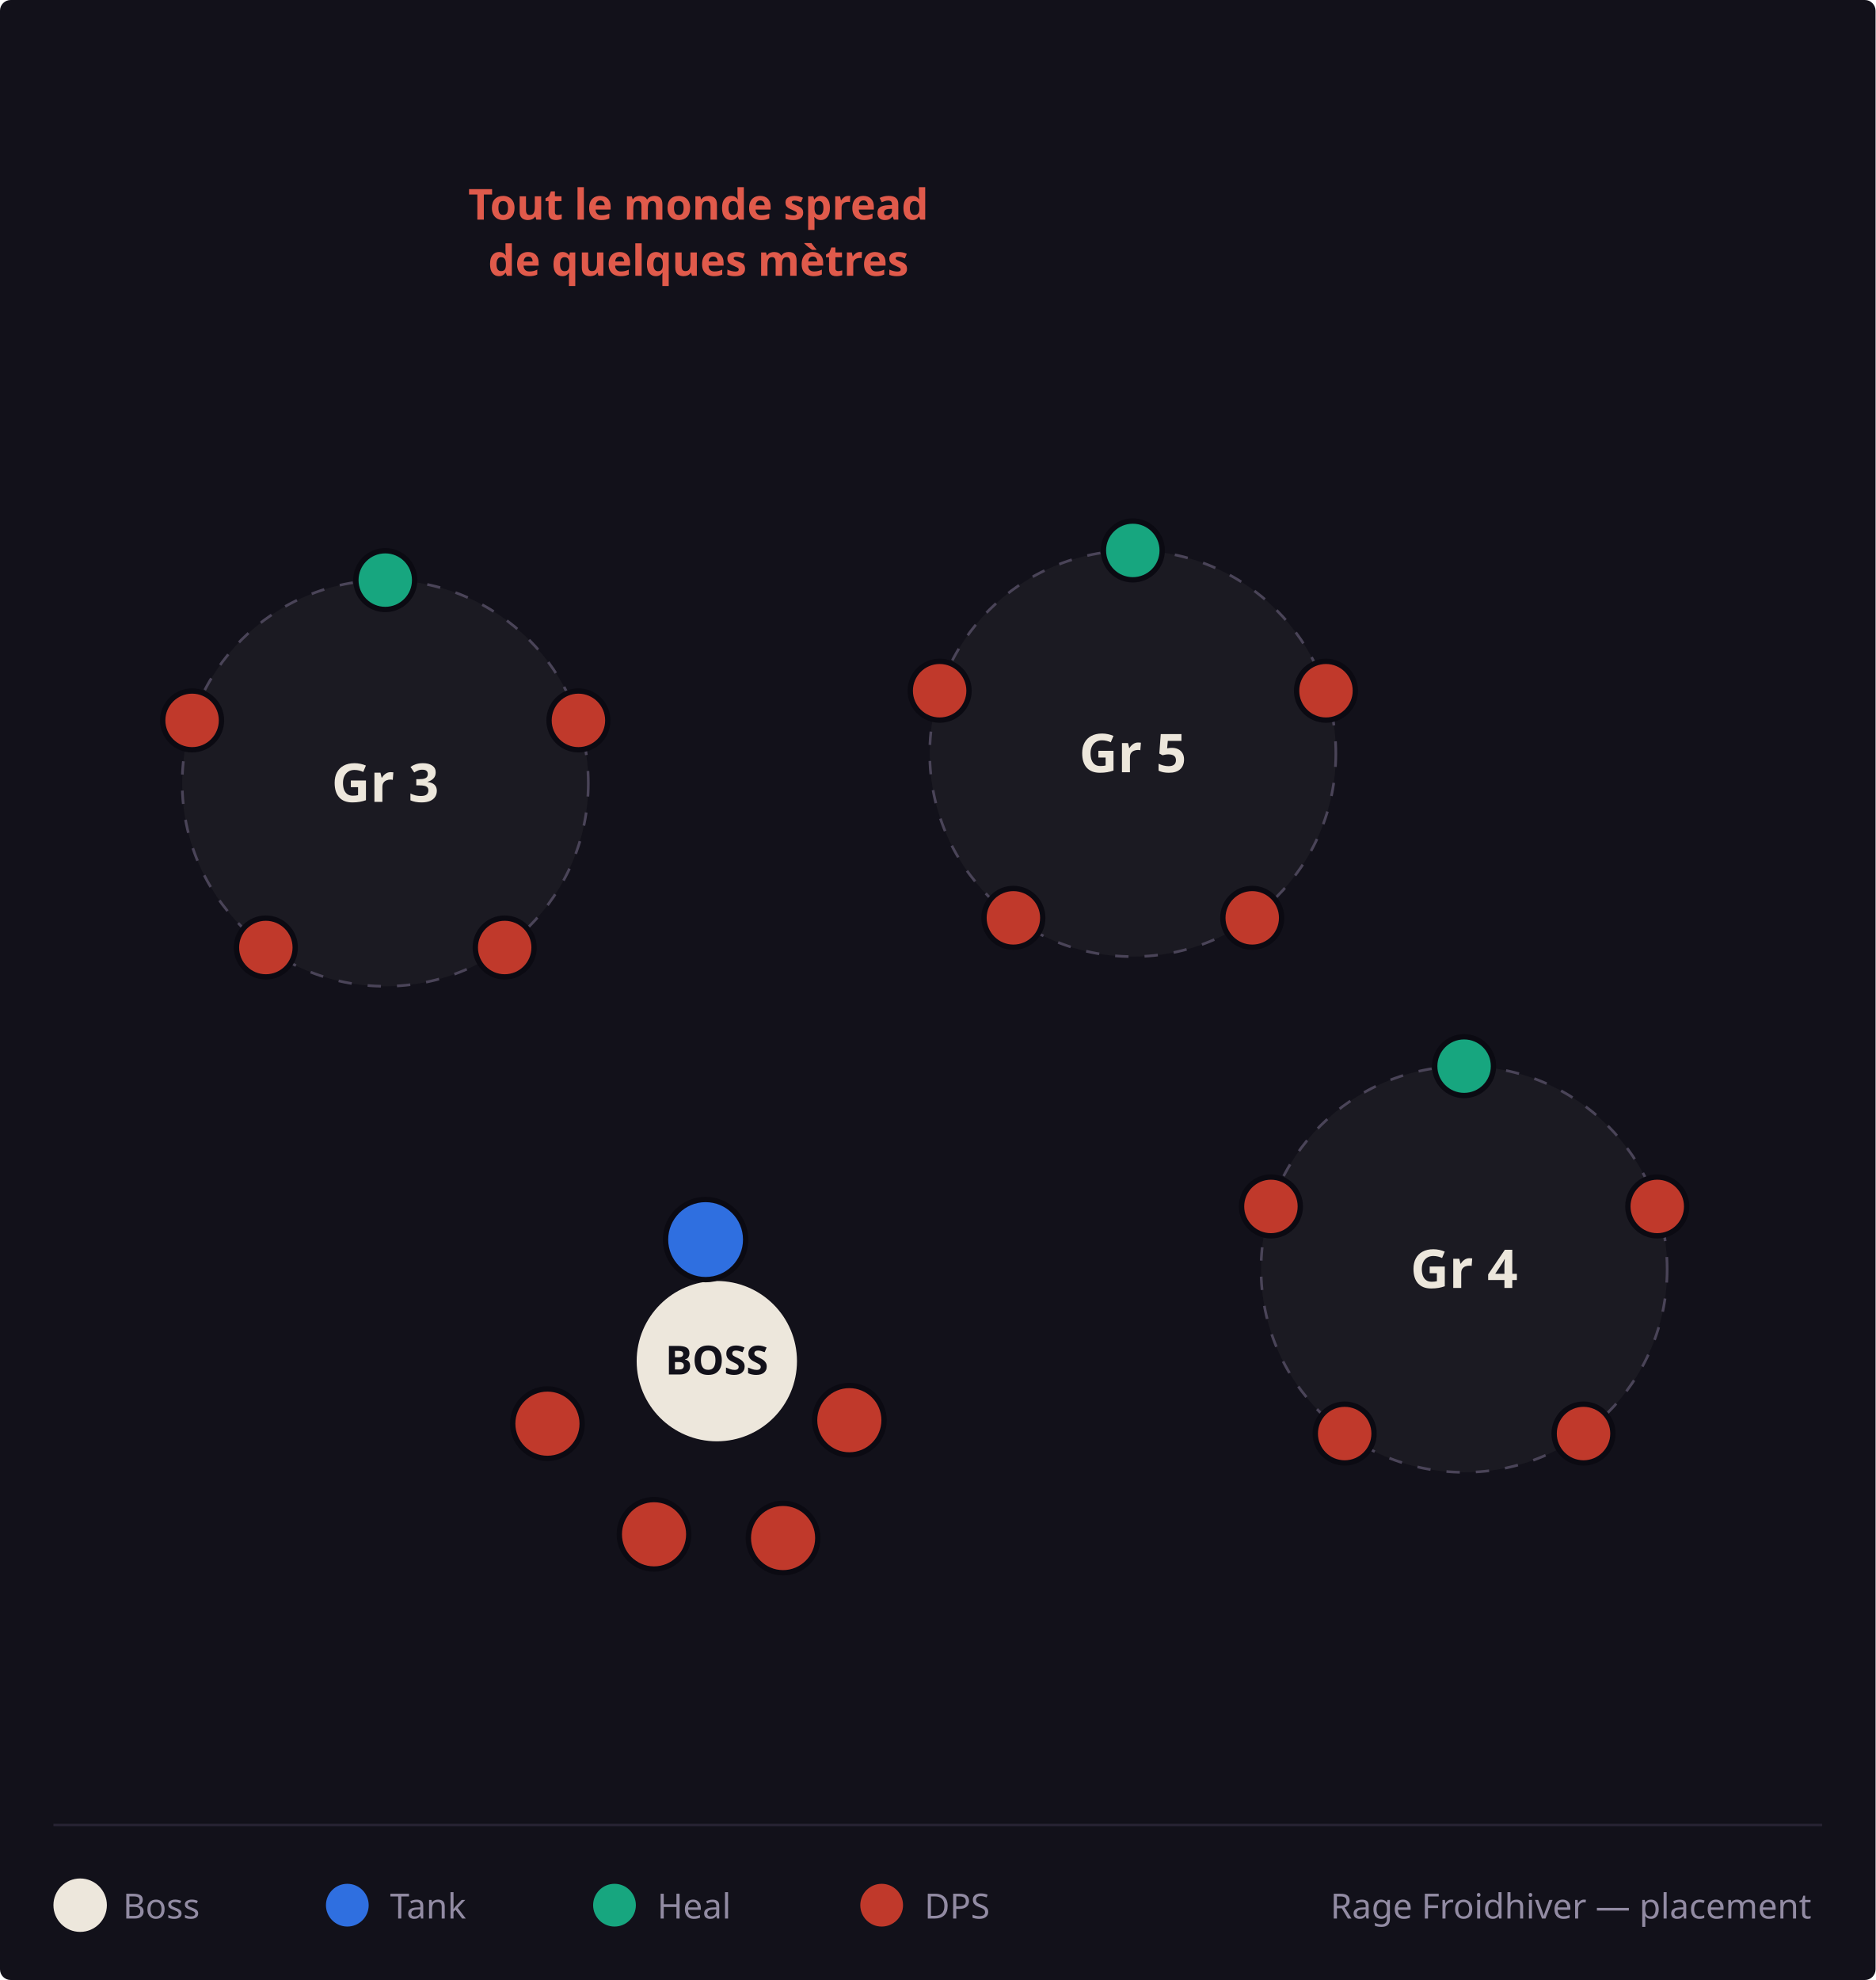
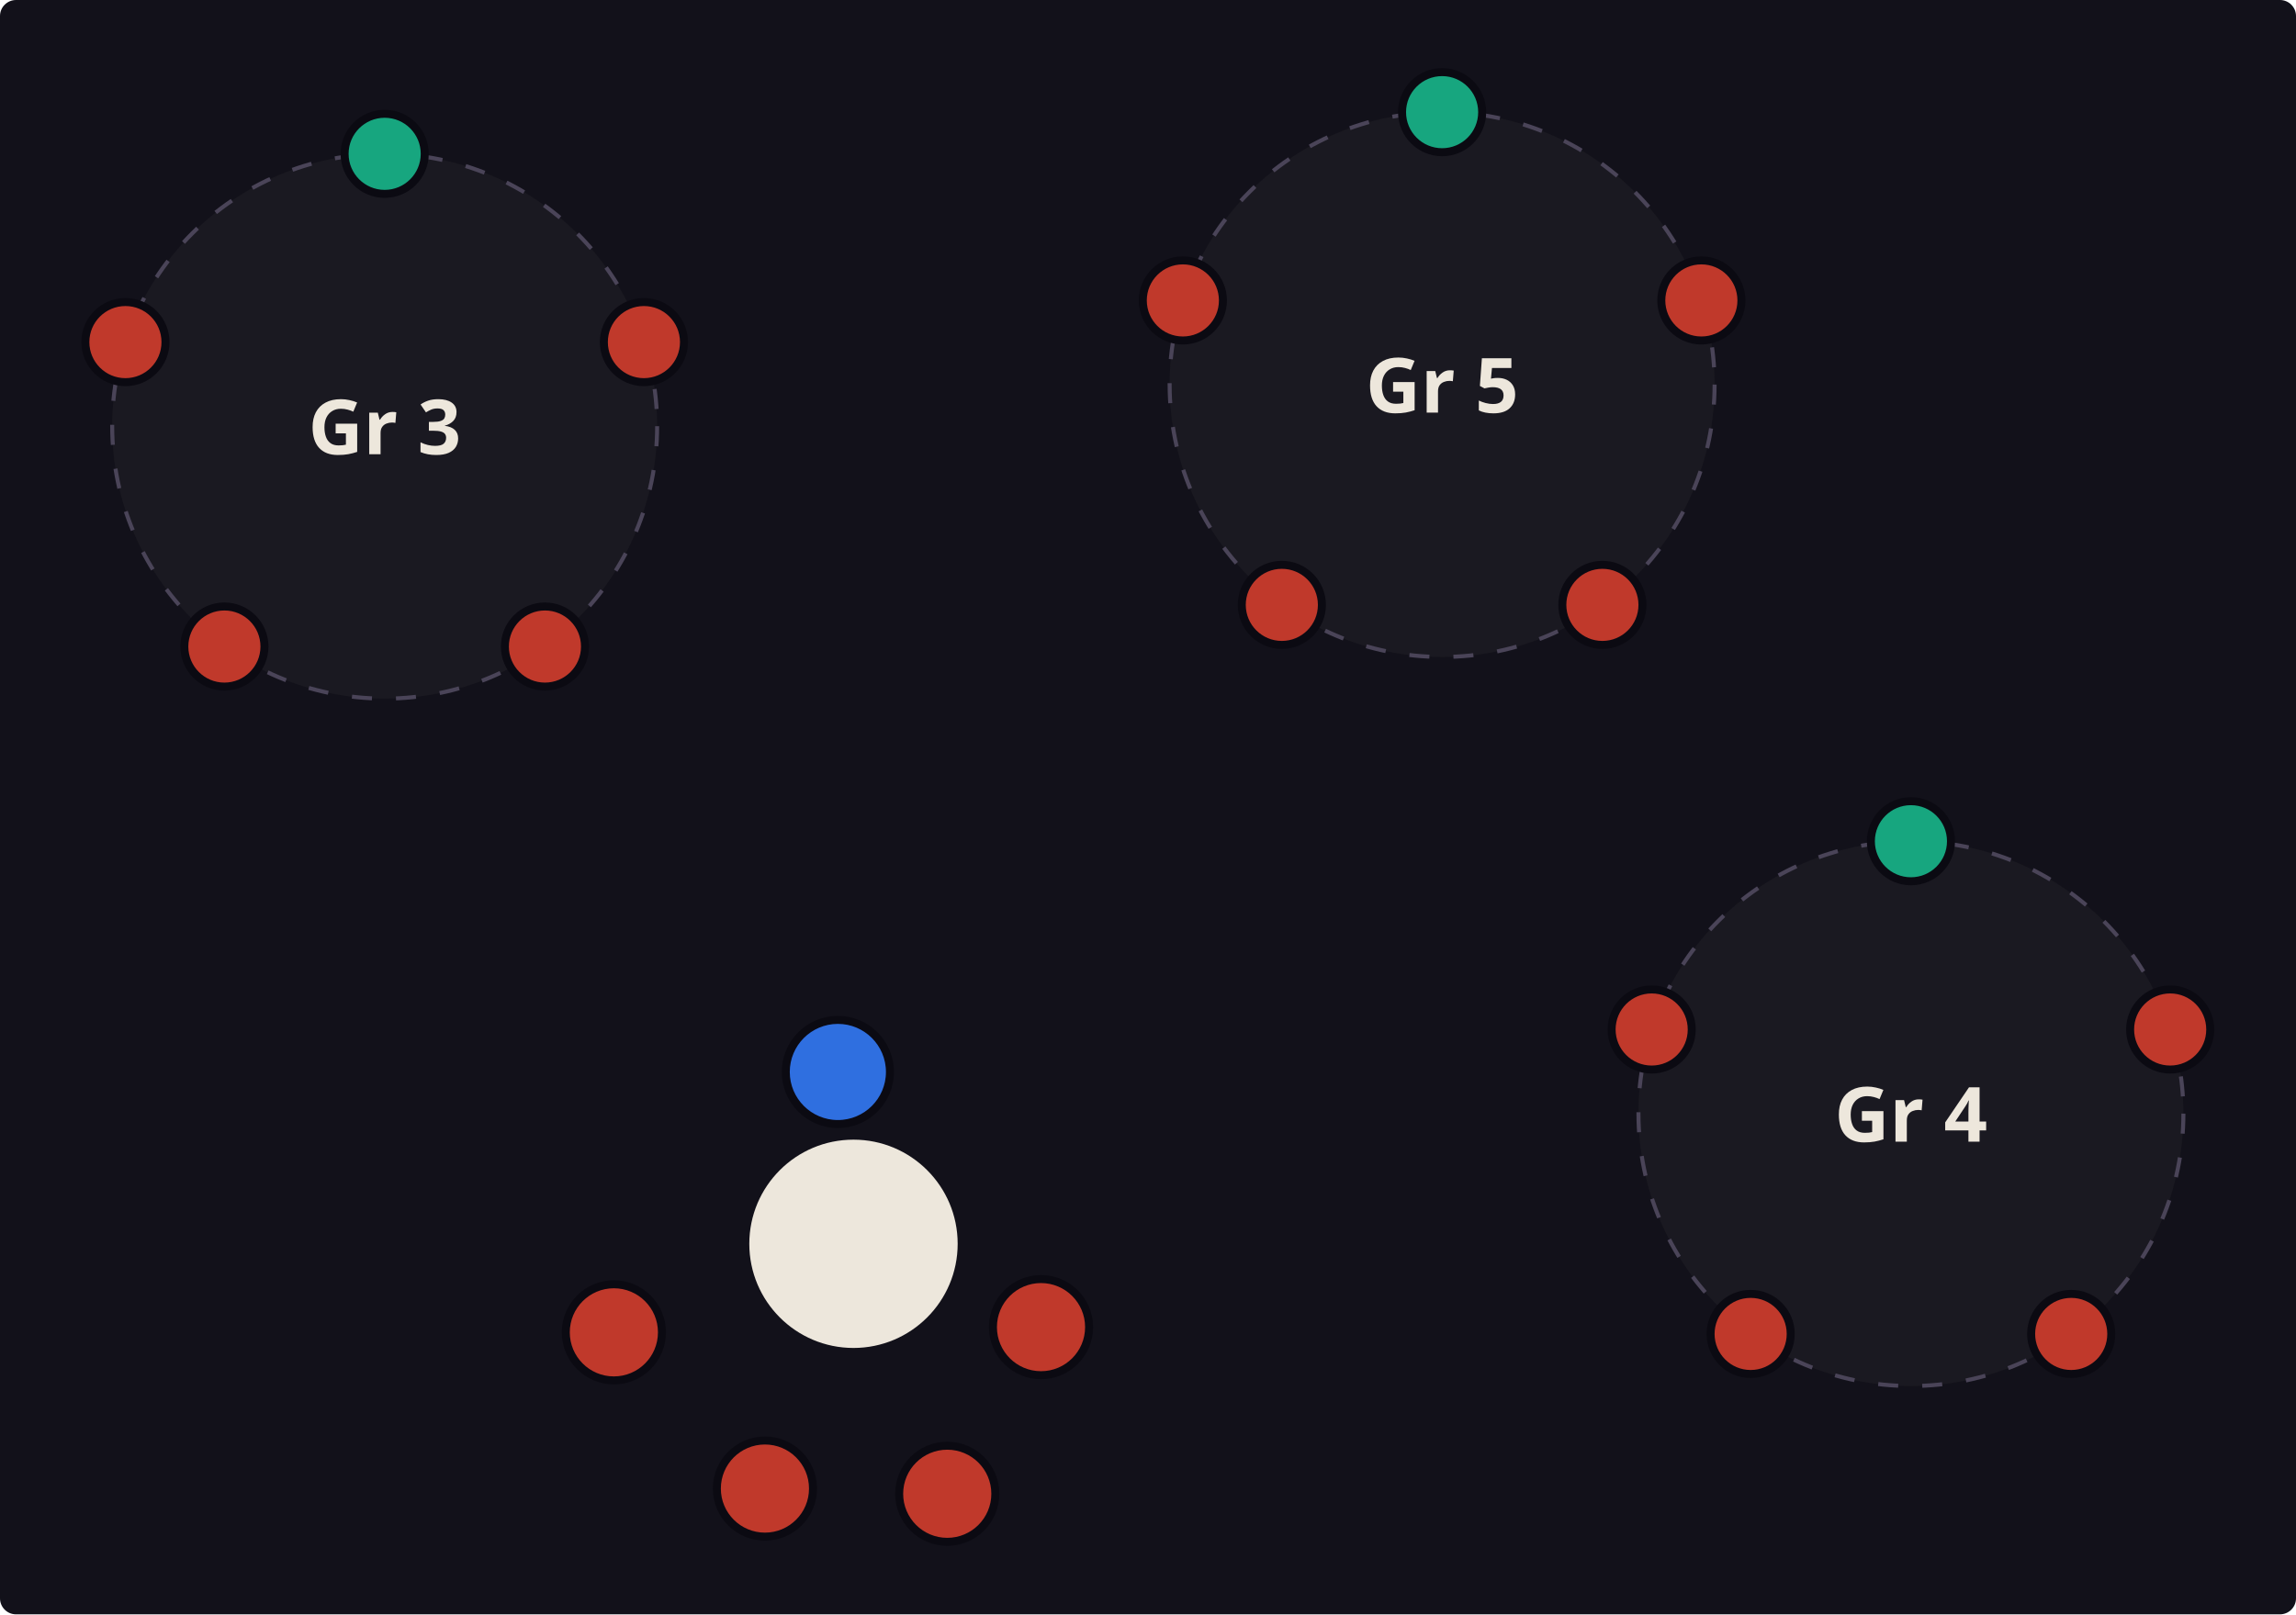
- <svg xmlns="http://www.w3.org/2000/svg" viewBox="0 0 702 741" role="img" aria-label="Placement du raid sur Rage Froidhiver">
-   <style>.et{font:600 15px system-ui,sans-serif;fill:#EDE7DC}.gp{font:600 20px system-ui,sans-serif;fill:#EDE7DC}.no{font:600 16px system-ui,sans-serif;fill:#E05A4B}.lg{font:500 13px system-ui,sans-serif;fill:#928BA3}</style>
-   <rect width="702" height="741" rx="4" fill="var(--void-2, #12111A)" />
-   <circle cx="144.2" cy="293.1" r="76" fill="#EDE7DC" fill-opacity=".045" stroke="#4A4458" stroke-dasharray="5 6" />
-   <text class="gp" x="144.2" y="300.1" text-anchor="middle">Gr 3</text>
-   <circle cx="144.2" cy="217.1" r="11" fill="#17A67F" stroke="#0B0A12" stroke-width="2" />
-   <circle cx="216.5" cy="269.6" r="11" fill="#C0392B" stroke="#0B0A12" stroke-width="2" />
-   <circle cx="188.9" cy="354.6" r="11" fill="#C0392B" stroke="#0B0A12" stroke-width="2" />
-   <circle cx="99.5" cy="354.6" r="11" fill="#C0392B" stroke="#0B0A12" stroke-width="2" />
-   <circle cx="71.9" cy="269.6" r="11" fill="#C0392B" stroke="#0B0A12" stroke-width="2" />
-   <circle cx="424.0" cy="282.0" r="76" fill="#EDE7DC" fill-opacity=".045" stroke="#4A4458" stroke-dasharray="5 6" />
-   <text class="gp" x="424.0" y="289.0" text-anchor="middle">Gr 5</text>
-   <circle cx="424.0" cy="206.0" r="11" fill="#17A67F" stroke="#0B0A12" stroke-width="2" />
-   <circle cx="496.3" cy="258.5" r="11" fill="#C0392B" stroke="#0B0A12" stroke-width="2" />
-   <circle cx="468.7" cy="343.5" r="11" fill="#C0392B" stroke="#0B0A12" stroke-width="2" />
-   <circle cx="379.3" cy="343.5" r="11" fill="#C0392B" stroke="#0B0A12" stroke-width="2" />
-   <circle cx="351.7" cy="258.5" r="11" fill="#C0392B" stroke="#0B0A12" stroke-width="2" />
-   <circle cx="548.0" cy="475.0" r="76" fill="#EDE7DC" fill-opacity=".045" stroke="#4A4458" stroke-dasharray="5 6" />
-   <text class="gp" x="548.0" y="482.0" text-anchor="middle">Gr 4</text>
-   <circle cx="548.0" cy="399.0" r="11" fill="#17A67F" stroke="#0B0A12" stroke-width="2" />
-   <circle cx="620.3" cy="451.5" r="11" fill="#C0392B" stroke="#0B0A12" stroke-width="2" />
-   <circle cx="592.7" cy="536.5" r="11" fill="#C0392B" stroke="#0B0A12" stroke-width="2" />
-   <circle cx="503.3" cy="536.5" r="11" fill="#C0392B" stroke="#0B0A12" stroke-width="2" />
-   <circle cx="475.7" cy="451.5" r="11" fill="#C0392B" stroke="#0B0A12" stroke-width="2" />
-   <circle cx="268.3" cy="509.4" r="30" fill="#EDE7DC" />
-   <text class="et" x="268.3" y="514.4" text-anchor="middle" style="fill:#12111A">BOSS</text>
-   <circle cx="264.1" cy="463.9" r="15" fill="#2F6FE0" stroke="#0B0A12" stroke-width="2" />
-   <circle cx="204.9" cy="532.8" r="13" fill="#C0392B" stroke="#0B0A12" stroke-width="2" />
-   <circle cx="317.9" cy="531.5" r="13" fill="#C0392B" stroke="#0B0A12" stroke-width="2" />
-   <circle cx="244.8" cy="574.2" r="13" fill="#C0392B" stroke="#0B0A12" stroke-width="2" />
-   <circle cx="293.1" cy="575.6" r="13" fill="#C0392B" stroke="#0B0A12" stroke-width="2" />
-   <text class="no" x="261.4" y="82.2" text-anchor="middle">Tout le monde spread</text>
-   <text class="no" x="261.4" y="103.2" text-anchor="middle">de quelques mètres</text>
-   <line x1="20" y1="683" x2="682" y2="683" stroke="#262232" />
-   <circle cx="30" cy="713" r="10" fill="#EDE7DC" />
-   <text class="lg" x="46" y="718">Boss</text>
-   <circle cx="130" cy="713" r="8" fill="#2F6FE0" />
-   <text class="lg" x="146" y="718">Tank</text>
-   <circle cx="230" cy="713" r="8" fill="#17A67F" />
-   <text class="lg" x="246" y="718">Heal</text>
-   <circle cx="330" cy="713" r="8" fill="#C0392B" />
-   <text class="lg" x="346" y="718">DPS</text>
-   <text class="lg" x="678" y="718" text-anchor="end">Rage Froidhiver — placement</text>
+ <svg xmlns="http://www.w3.org/2000/svg" viewBox="0 0 573 403" role="img" aria-label="Placement du raid">
+   <style>.gp{font:600 19px system-ui,sans-serif;fill:#EDE7DC}</style>
+   <rect width="573" height="403" rx="4" fill="var(--void-2, #12111A)" />
+   <circle cx="96.0" cy="106.4" r="68" fill="#EDE7DC" fill-opacity=".04" stroke="#4A4458" stroke-dasharray="5 6" />
+   <text class="gp" x="96.0" y="113.4" text-anchor="middle">Gr 3</text>
+   <circle cx="96.0" cy="38.4" r="10" fill="#17A67F" stroke="#0B0A12" stroke-width="2" />
+   <circle cx="160.7" cy="85.4" r="10" fill="#C0392B" stroke="#0B0A12" stroke-width="2" />
+   <circle cx="136.0" cy="161.4" r="10" fill="#C0392B" stroke="#0B0A12" stroke-width="2" />
+   <circle cx="56.0" cy="161.4" r="10" fill="#C0392B" stroke="#0B0A12" stroke-width="2" />
+   <circle cx="31.3" cy="85.4" r="10" fill="#C0392B" stroke="#0B0A12" stroke-width="2" />
+   <circle cx="359.9" cy="96.0" r="68" fill="#EDE7DC" fill-opacity=".04" stroke="#4A4458" stroke-dasharray="5 6" />
+   <text class="gp" x="359.9" y="103.0" text-anchor="middle">Gr 5</text>
+   <circle cx="359.9" cy="28.0" r="10" fill="#17A67F" stroke="#0B0A12" stroke-width="2" />
+   <circle cx="424.6" cy="75.0" r="10" fill="#C0392B" stroke="#0B0A12" stroke-width="2" />
+   <circle cx="399.9" cy="151.0" r="10" fill="#C0392B" stroke="#0B0A12" stroke-width="2" />
+   <circle cx="319.9" cy="151.0" r="10" fill="#C0392B" stroke="#0B0A12" stroke-width="2" />
+   <circle cx="295.2" cy="75.0" r="10" fill="#C0392B" stroke="#0B0A12" stroke-width="2" />
+   <circle cx="476.9" cy="278.0" r="68" fill="#EDE7DC" fill-opacity=".04" stroke="#4A4458" stroke-dasharray="5 6" />
+   <text class="gp" x="476.9" y="285.0" text-anchor="middle">Gr 4</text>
+   <circle cx="476.9" cy="210.0" r="10" fill="#17A67F" stroke="#0B0A12" stroke-width="2" />
+   <circle cx="541.6" cy="257.0" r="10" fill="#C0392B" stroke="#0B0A12" stroke-width="2" />
+   <circle cx="516.9" cy="333.0" r="10" fill="#C0392B" stroke="#0B0A12" stroke-width="2" />
+   <circle cx="436.9" cy="333.0" r="10" fill="#C0392B" stroke="#0B0A12" stroke-width="2" />
+   <circle cx="412.2" cy="257.0" r="10" fill="#C0392B" stroke="#0B0A12" stroke-width="2" />
+   <circle cx="213.0" cy="310.5" r="26" fill="#EDE7DC" />
+   <circle cx="209.1" cy="267.6" r="13" fill="#2F6FE0" stroke="#0B0A12" stroke-width="2" />
+   <circle cx="153.2" cy="332.6" r="12" fill="#C0392B" stroke="#0B0A12" stroke-width="2" />
+   <circle cx="259.8" cy="331.3" r="12" fill="#C0392B" stroke="#0B0A12" stroke-width="2" />
+   <circle cx="190.9" cy="371.6" r="12" fill="#C0392B" stroke="#0B0A12" stroke-width="2" />
+   <circle cx="236.4" cy="372.9" r="12" fill="#C0392B" stroke="#0B0A12" stroke-width="2" />
</svg>
